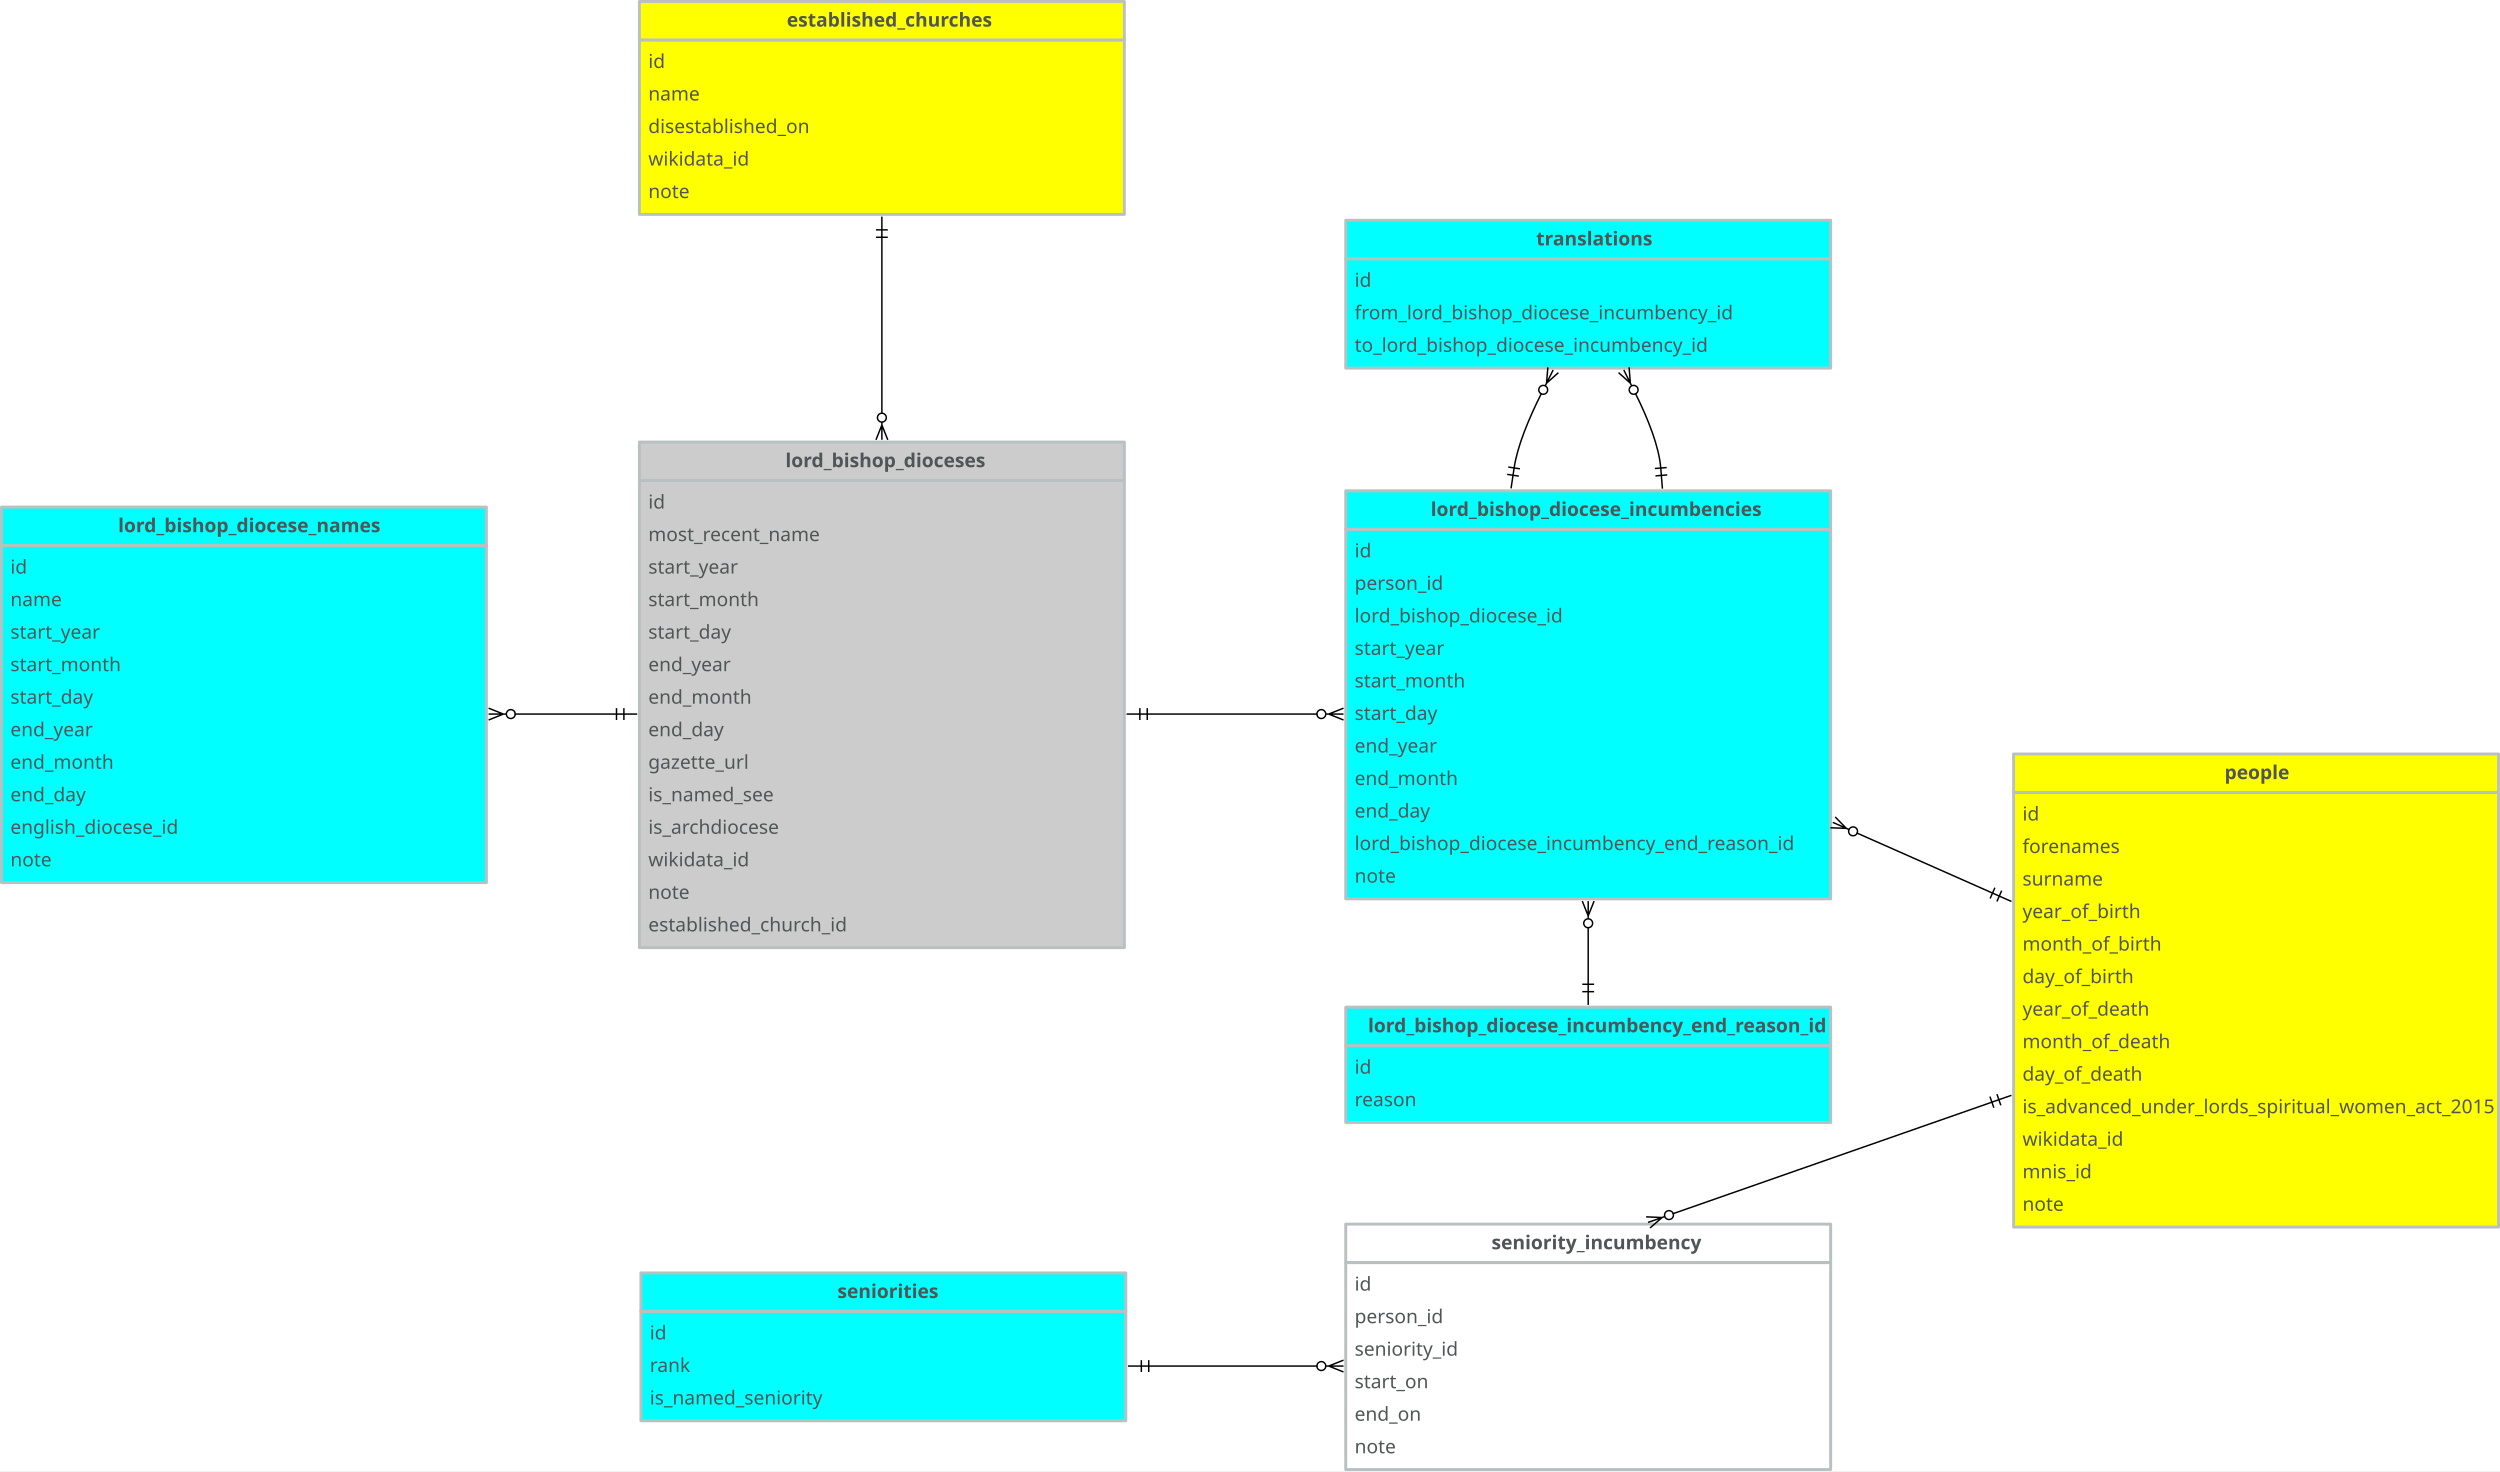
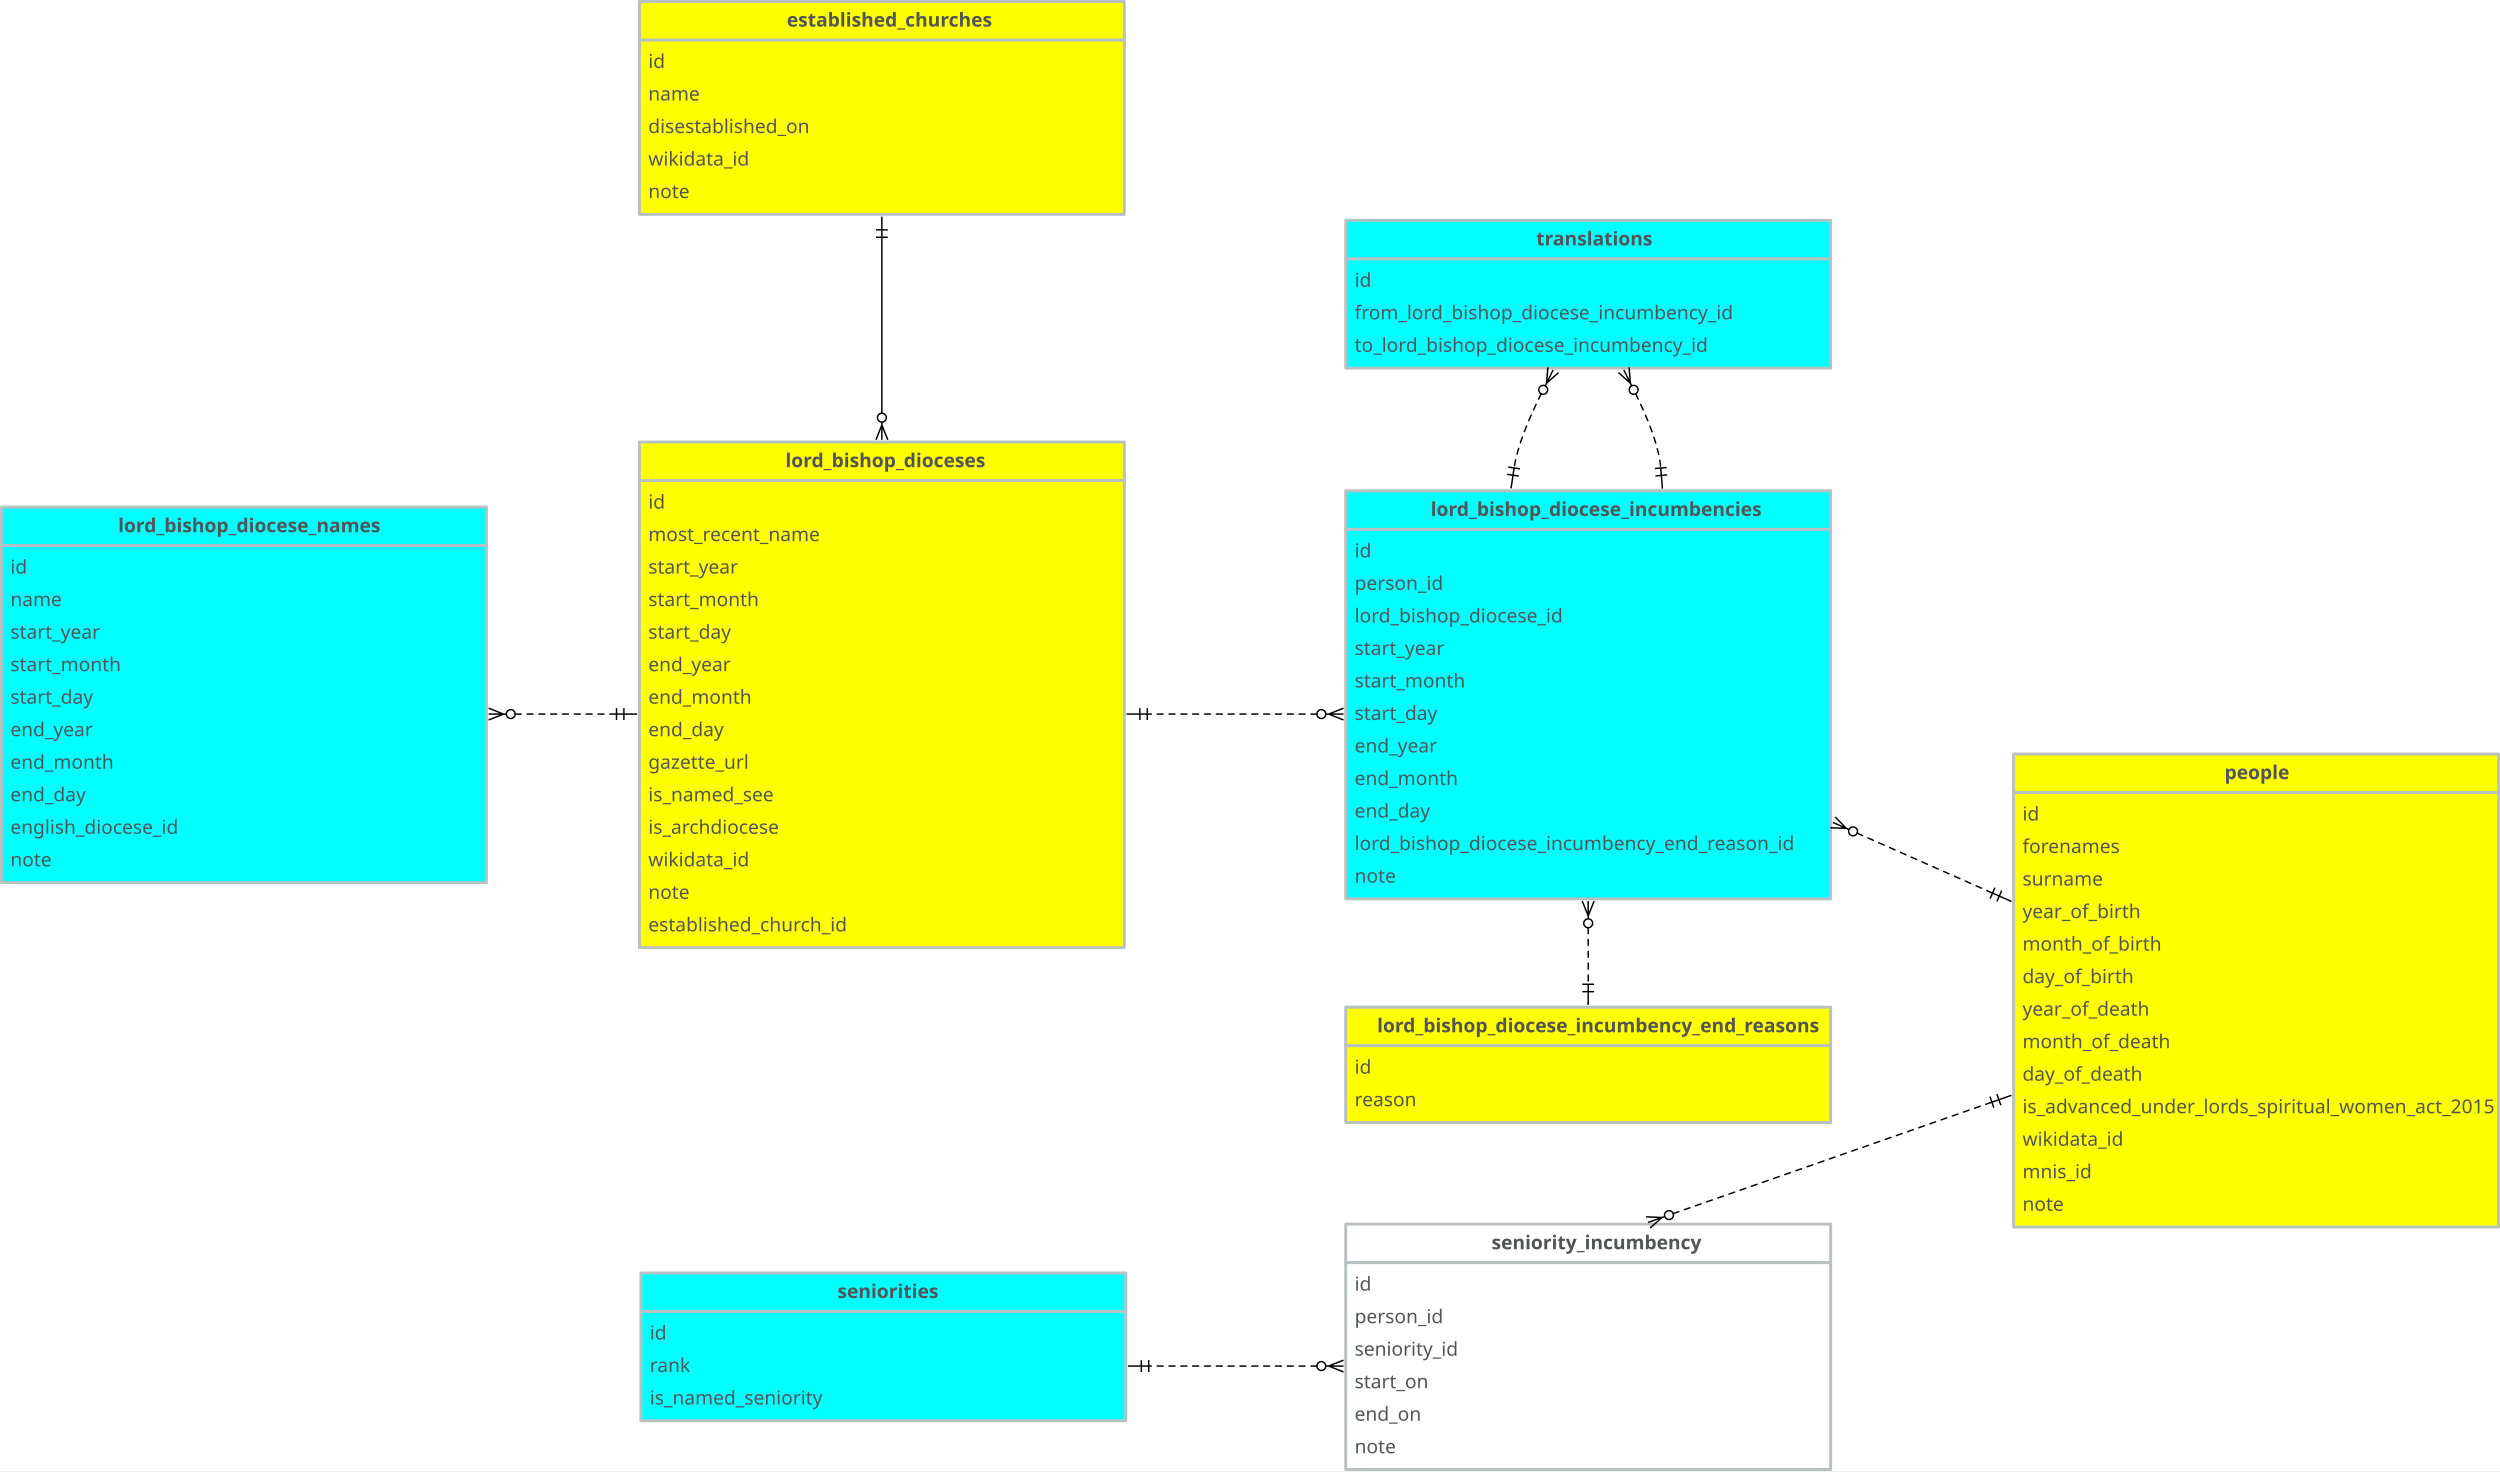
<svg xmlns="http://www.w3.org/2000/svg" version="1.1" viewBox="-1199.5 -275 1691 995" width="1691" height="995">
  <defs>
    <marker orient="auto" overflow="visible" markerUnits="strokeWidth" id="DoubleBar_Marker" stroke-linejoin="miter" stroke-miterlimit="10" viewBox="-1 -5 16 10" markerWidth="16" markerHeight="10" color="black">
      <g>
        <path d="M 14 0 L 0 0 M 5 4 L 5 -4 M 0 4 L 0 -4" fill="none" stroke="currentColor" stroke-width="1" />
      </g>
    </marker>
    <marker orient="auto" overflow="visible" markerUnits="strokeWidth" id="CrowBall_Marker" stroke-linejoin="miter" stroke-miterlimit="10" viewBox="-19 -5 20 10" markerWidth="20" markerHeight="10" color="black">
      <g>
        <path d="M -18 0 L -6 0 M -18 -4 L -8 0 L -18 4 M -.879 -2.121 C .293 -.95 .293 .95 -.879 2.121 C -2.05 3.293 -3.95 3.293 -5.121 2.121 C -6.293 .95 -6.293 -.95 -5.121 -2.121 C -3.95 -3.293 -2.05 -3.293 -.879 -2.121" fill="none" stroke="currentColor" stroke-width="1" />
      </g>
    </marker>
  </defs>
  <g id="Canvas_1" stroke-opacity="1" fill="none" stroke="none" fill-opacity="1" stroke-dasharray="none">
    <rect fill="white" x="-1199.5" y="-275" width="1691" height="995" />
    <g id="Canvas_1_Layer_1">
      <g id="Group_47">
        <g id="Graphic_49">
          <rect x="162.5" y="261" width="328" height="294" fill="yellow" />
          <rect x="162.5" y="261" width="328" height="294" stroke="#b9c0c1" stroke-linecap="round" stroke-linejoin="round" stroke-width="2" />
          <text transform="translate(168.5 267)" fill="#515556">
            <tspan font-family="Avenir" font-size="13" fill="#515556" x="0" y="13">id</tspan>
            <tspan font-family="Avenir" font-size="13" fill="#515556" x="0" y="35">forenames</tspan>
            <tspan font-family="Avenir" font-size="13" fill="#515556" x="0" y="57">surname</tspan>
            <tspan font-family="Avenir" font-size="13" fill="#515556" x="0" y="79">year_of_birth</tspan>
            <tspan font-family="Avenir" font-size="13" fill="#515556" x="0" y="101">month_of_birth</tspan>
            <tspan font-family="Avenir" font-size="13" fill="#515556" x="0" y="123">day_of_birth</tspan>
            <tspan font-family="Avenir" font-size="13" fill="#515556" x="0" y="145">year_of_death</tspan>
            <tspan font-family="Avenir" font-size="13" fill="#515556" x="0" y="167">month_of_death</tspan>
            <tspan font-family="Avenir" font-size="13" fill="#515556" x="0" y="189">day_of_death</tspan>
            <tspan font-family="Avenir" font-size="13" fill="#515556" x="0" y="211">is_advanced_under_lords_spiritual_women_act_2015</tspan>
            <tspan font-family="Avenir" font-size="13" fill="#515556" x="0" y="233">wikidata_id</tspan>
            <tspan font-family="Avenir" font-size="13" fill="#515556" x="0" y="255">mnis_id</tspan>
            <tspan font-family="Avenir" font-size="13" fill="#515556" x="0" y="277">note</tspan>
          </text>
        </g>
        <g id="Graphic_48">
          <rect x="162.5" y="235" width="328" height="26" fill="yellow" />
          <rect x="162.5" y="235" width="328" height="26" stroke="#b9c0c1" stroke-linecap="round" stroke-linejoin="round" stroke-width="2" />
          <text transform="translate(168.5 239)" fill="#515556">
            <tspan font-family="Avenir" font-weight="bold" font-size="13" fill="#515556" x="136.693" y="13">people</tspan>
          </text>
        </g>
      </g>
      <g id="Group_42">
        <g id="Graphic_44">
-           <rect x="-767" y="50" width="328" height="316" fill="#ccc" />
+           <rect x="-767" y="50" width="328" height="316" fill="yellow" />
          <rect x="-767" y="50" width="328" height="316" stroke="#b9c0c1" stroke-linecap="round" stroke-linejoin="round" stroke-width="2" />
          <text transform="translate(-761 56)" fill="#515556">
            <tspan font-family="Avenir" font-size="13" fill="#515556" x="0" y="13">id</tspan>
            <tspan font-family="Avenir" font-size="13" fill="#515556" x="0" y="35">most_recent_name</tspan>
            <tspan font-family="Avenir" font-size="13" fill="#515556" x="0" y="57">start_year</tspan>
            <tspan font-family="Avenir" font-size="13" fill="#515556" x="0" y="79">start_month</tspan>
            <tspan font-family="Avenir" font-size="13" fill="#515556" x="0" y="101">start_day</tspan>
            <tspan font-family="Avenir" font-size="13" fill="#515556" x="0" y="123">end_year</tspan>
            <tspan font-family="Avenir" font-size="13" fill="#515556" x="0" y="145">end_month</tspan>
            <tspan font-family="Avenir" font-size="13" fill="#515556" x="0" y="167">end_day</tspan>
            <tspan font-family="Avenir" font-size="13" fill="#515556" x="0" y="189">gazette_url</tspan>
            <tspan font-family="Avenir" font-size="13" fill="#515556" x="0" y="211">is_named_see</tspan>
            <tspan font-family="Avenir" font-size="13" fill="#515556" x="0" y="233">is_archdiocese</tspan>
            <tspan font-family="Avenir" font-size="13" fill="#515556" x="0" y="255">wikidata_id</tspan>
            <tspan font-family="Avenir" font-size="13" fill="#515556" x="0" y="277">note</tspan>
            <tspan font-family="Avenir" font-size="13" fill="#515556" x="0" y="299">established_church_id</tspan>
          </text>
        </g>
        <g id="Graphic_43">
-           <rect x="-767" y="24" width="328" height="26" fill="#ccc" />
+           <rect x="-767" y="24" width="328" height="26" fill="yellow" />
          <rect x="-767" y="24" width="328" height="26" stroke="#b9c0c1" stroke-linecap="round" stroke-linejoin="round" stroke-width="2" />
          <text transform="translate(-761 28)" fill="#515556">
            <tspan font-family="Avenir" font-weight="bold" font-size="13" fill="#515556" x="92.753" y="13">lord_bishop_dioceses</tspan>
          </text>
        </g>
      </g>
      <g id="Group_39">
        <g id="Graphic_41">
          <rect x="-289.25" y="83" width="328" height="250" fill="aqua" />
          <rect x="-289.25" y="83" width="328" height="250" stroke="#b9c0c1" stroke-linecap="round" stroke-linejoin="round" stroke-width="2" />
          <text transform="translate(-283.25 89)" fill="#515556">
            <tspan font-family="Avenir" font-size="13" fill="#515556" x="0" y="13">id</tspan>
            <tspan font-family="Avenir" font-size="13" fill="#515556" x="0" y="35">person_id</tspan>
            <tspan font-family="Avenir" font-size="13" fill="#515556" x="0" y="57">lord_bishop_diocese_id</tspan>
            <tspan font-family="Avenir" font-size="13" fill="#515556" x="0" y="79">start_year</tspan>
            <tspan font-family="Avenir" font-size="13" fill="#515556" x="0" y="101">start_month</tspan>
            <tspan font-family="Avenir" font-size="13" fill="#515556" x="0" y="123">start_day</tspan>
            <tspan font-family="Avenir" font-size="13" fill="#515556" x="0" y="145">end_year</tspan>
            <tspan font-family="Avenir" font-size="13" fill="#515556" x="0" y="167">end_month</tspan>
            <tspan font-family="Avenir" font-size="13" fill="#515556" x="0" y="189">end_day</tspan>
            <tspan font-family="Avenir" font-size="13" fill="#515556" x="0" y="211">lord_bishop_diocese_incumbency_end_reason_id</tspan>
            <tspan font-family="Avenir" font-size="13" fill="#515556" x="0" y="233">note</tspan>
          </text>
        </g>
        <g id="Graphic_40">
          <rect x="-289.25" y="57" width="328" height="26" fill="aqua" />
          <rect x="-289.25" y="57" width="328" height="26" stroke="#b9c0c1" stroke-linecap="round" stroke-linejoin="round" stroke-width="2" />
          <text transform="translate(-283.25 61)" fill="#515556">
            <tspan font-family="Avenir" font-weight="bold" font-size="13" fill="#515556" x="51.452" y="13">lord_bishop_diocese_incumbencies</tspan>
          </text>
        </g>
      </g>
      <g id="Line_38">
-         <line x1="56.666" y1="288.538" x2="148.241" y2="329.081" marker-end="url(#DoubleBar_Marker)" marker-start="url(#CrowBall_Marker)" stroke="black" stroke-linecap="round" stroke-linejoin="round" stroke-width="1" />
+         <line x1="56.666" y1="288.538" x2="148.241" y2="329.081" marker-end="url(#DoubleBar_Marker)" marker-start="url(#CrowBall_Marker)" stroke="black" stroke-linecap="round" stroke-linejoin="round" stroke-dasharray="4.0,4.0" stroke-width="1" />
      </g>
      <g id="Line_37">
-         <line x1="-308.75" y1="208" x2="-423.5" y2="208" marker-end="url(#DoubleBar_Marker)" marker-start="url(#CrowBall_Marker)" stroke="black" stroke-linecap="round" stroke-linejoin="round" stroke-width="1" />
+         <line x1="-308.75" y1="208" x2="-423.5" y2="208" marker-end="url(#DoubleBar_Marker)" marker-start="url(#CrowBall_Marker)" stroke="black" stroke-linecap="round" stroke-linejoin="round" stroke-dasharray="4.0,4.0" stroke-width="1" />
      </g>
      <g id="Group_17">
        <g id="Graphic_19">
          <rect x="-766" y="612" width="328" height="74" fill="aqua" />
          <rect x="-766" y="612" width="328" height="74" stroke="#b9c0c1" stroke-linecap="round" stroke-linejoin="round" stroke-width="2" />
          <text transform="translate(-760 618)" fill="#515556">
            <tspan font-family="Avenir" font-size="13" fill="#515556" x="0" y="13">id</tspan>
            <tspan font-family="Avenir" font-size="13" fill="#515556" x="0" y="35">rank</tspan>
            <tspan font-family="Avenir" font-size="13" fill="#515556" x="0" y="57">is_named_seniority</tspan>
          </text>
        </g>
        <g id="Graphic_18">
          <rect x="-766" y="586" width="328" height="26" fill="aqua" />
          <rect x="-766" y="586" width="328" height="26" stroke="#b9c0c1" stroke-linecap="round" stroke-linejoin="round" stroke-width="2" />
          <text transform="translate(-760 590)" fill="#515556">
            <tspan font-family="Avenir" font-weight="bold" font-size="13" fill="#515556" x="126.936" y="13">seniorities</tspan>
          </text>
        </g>
      </g>
      <g id="Group_14">
        <g id="Graphic_16">
          <rect x="-289.25" y="579" width="328" height="140" stroke="#b9c0c1" stroke-linecap="round" stroke-linejoin="round" stroke-width="2" />
          <text transform="translate(-283.25 585)" fill="#515556">
            <tspan font-family="Avenir" font-size="13" fill="#515556" x="0" y="13">id</tspan>
            <tspan font-family="Avenir" font-size="13" fill="#515556" x="0" y="35">person_id</tspan>
            <tspan font-family="Avenir" font-size="13" fill="#515556" x="0" y="57">seniority_id</tspan>
            <tspan font-family="Avenir" font-size="13" fill="#515556" x="0" y="79">start_on</tspan>
            <tspan font-family="Avenir" font-size="13" fill="#515556" x="0" y="101">end_on</tspan>
            <tspan font-family="Avenir" font-size="13" fill="#515556" x="0" y="123">note</tspan>
          </text>
        </g>
        <g id="Graphic_15">
          <rect x="-289.25" y="553" width="328" height="26" stroke="#b9c0c1" stroke-linecap="round" stroke-linejoin="round" stroke-width="2" />
          <text transform="translate(-283.25 557)" fill="#515556">
            <tspan font-family="Avenir" font-weight="bold" font-size="13" fill="#515556" x="92.623" y="13">seniority_incumbency</tspan>
          </text>
        </g>
      </g>
      <g id="Line_13">
-         <line x1="-67.759" y1="545.892" x2="147.813" y2="470.496" marker-end="url(#DoubleBar_Marker)" marker-start="url(#CrowBall_Marker)" stroke="black" stroke-linecap="round" stroke-linejoin="round" stroke-width="1" />
+         <line x1="-67.759" y1="545.892" x2="147.813" y2="470.496" marker-end="url(#DoubleBar_Marker)" marker-start="url(#CrowBall_Marker)" stroke="black" stroke-linecap="round" stroke-linejoin="round" stroke-dasharray="4.0,4.0" stroke-width="1" />
      </g>
      <g id="Line_12">
-         <line x1="-308.75" y1="649" x2="-422.5" y2="649" marker-end="url(#DoubleBar_Marker)" marker-start="url(#CrowBall_Marker)" stroke="black" stroke-linecap="round" stroke-linejoin="round" stroke-width="1" />
+         <line x1="-308.75" y1="649" x2="-422.5" y2="649" marker-end="url(#DoubleBar_Marker)" marker-start="url(#CrowBall_Marker)" stroke="black" stroke-linecap="round" stroke-linejoin="round" stroke-dasharray="4.0,4.0" stroke-width="1" />
      </g>
      <g id="Group_50">
        <g id="Graphic_52">
          <rect x="-289.25" y="-100" width="328" height="74" fill="aqua" />
          <rect x="-289.25" y="-100" width="328" height="74" stroke="#b9c0c1" stroke-linecap="round" stroke-linejoin="round" stroke-width="2" />
          <text transform="translate(-283.25 -94)" fill="#515556">
            <tspan font-family="Avenir" font-size="13" fill="#515556" x="0" y="13">id</tspan>
            <tspan font-family="Avenir" font-size="13" fill="#515556" x="0" y="35">from_lord_bishop_diocese_incumbency_id</tspan>
            <tspan font-family="Avenir" font-size="13" fill="#515556" x="0" y="57">to_lord_bishop_diocese_incumbency_id</tspan>
          </text>
        </g>
        <g id="Graphic_51">
          <rect x="-289.25" y="-126" width="328" height="26" fill="aqua" />
          <rect x="-289.25" y="-126" width="328" height="26" stroke="#b9c0c1" stroke-linecap="round" stroke-linejoin="round" stroke-width="2" />
          <text transform="translate(-283.25 -122)" fill="#515556">
            <tspan font-family="Avenir" font-weight="bold" font-size="13" fill="#515556" x="122.848" y="13">translations</tspan>
          </text>
        </g>
      </g>
      <g id="Line_53">
-         <path d="M -93.172 -8.639 C -84.585 8.683 -77.334 27.091 -76.165 41.575" marker-end="url(#DoubleBar_Marker)" marker-start="url(#CrowBall_Marker)" stroke="black" stroke-linecap="round" stroke-linejoin="round" stroke-width="1" />
+         <path d="M -93.172 -8.639 C -84.585 8.683 -77.334 27.091 -76.165 41.575" marker-end="url(#DoubleBar_Marker)" marker-start="url(#CrowBall_Marker)" stroke="black" stroke-linecap="round" stroke-linejoin="round" stroke-dasharray="4.0,4.0" stroke-width="1" />
      </g>
      <g id="Line_54">
-         <path d="M -157.013 -8.64 C -165.606 8.52 -173.153 26.818 -175.354 41.507" marker-end="url(#DoubleBar_Marker)" marker-start="url(#CrowBall_Marker)" stroke="black" stroke-linecap="round" stroke-linejoin="round" stroke-width="1" />
+         <path d="M -157.013 -8.64 C -165.606 8.52 -173.153 26.818 -175.354 41.507" marker-end="url(#DoubleBar_Marker)" marker-start="url(#CrowBall_Marker)" stroke="black" stroke-linecap="round" stroke-linejoin="round" stroke-dasharray="4.0,4.0" stroke-width="1" />
      </g>
      <g id="Group_55">
        <g id="Graphic_57">
-           <rect x="-289.25" y="432.25" width="328" height="52" fill="aqua" />
+           <rect x="-289.25" y="432.25" width="328" height="52" fill="yellow" />
          <rect x="-289.25" y="432.25" width="328" height="52" stroke="#b9c0c1" stroke-linecap="round" stroke-linejoin="round" stroke-width="2" />
          <text transform="translate(-283.25 438.25)" fill="#515556">
            <tspan font-family="Avenir" font-size="13" fill="#515556" x="0" y="13">id</tspan>
            <tspan font-family="Avenir" font-size="13" fill="#515556" x="0" y="35">reason</tspan>
          </text>
        </g>
        <g id="Graphic_56">
-           <rect x="-289.25" y="406.25" width="328" height="26" fill="aqua" />
+           <rect x="-289.25" y="406.25" width="328" height="26" fill="yellow" />
          <rect x="-289.25" y="406.25" width="328" height="26" stroke="#b9c0c1" stroke-linecap="round" stroke-linejoin="round" stroke-width="2" />
          <text transform="translate(-283.25 410.25)" fill="#515556">
-             <tspan font-family="Avenir" font-weight="bold" font-size="13" fill="#515556" x="9.079" y="13">lord_bishop_diocese_incumbency_end_reason_id</tspan>
+             <tspan font-family="Avenir" font-weight="bold" font-size="13" fill="#515556" x="15.227" y="13">lord_bishop_diocese_incumbency_end_reasons</tspan>
          </text>
        </g>
      </g>
      <g id="Line_58">
-         <line x1="-125.25" y1="352.5" x2="-125.25" y2="390.75" marker-end="url(#DoubleBar_Marker)" marker-start="url(#CrowBall_Marker)" stroke="black" stroke-linecap="round" stroke-linejoin="round" stroke-width="1" />
+         <line x1="-125.25" y1="352.5" x2="-125.25" y2="390.75" marker-end="url(#DoubleBar_Marker)" marker-start="url(#CrowBall_Marker)" stroke="black" stroke-linecap="round" stroke-linejoin="round" stroke-dasharray="4.0,4.0" stroke-width="1" />
      </g>
      <g id="Group_59">
        <g id="Graphic_61">
          <rect x="-1198.5" y="94" width="328" height="228" fill="aqua" />
          <rect x="-1198.5" y="94" width="328" height="228" stroke="#b9c0c1" stroke-linecap="round" stroke-linejoin="round" stroke-width="2" />
          <text transform="translate(-1192.5 100)" fill="#515556">
            <tspan font-family="Avenir" font-size="13" fill="#515556" x="0" y="13">id</tspan>
            <tspan font-family="Avenir" font-size="13" fill="#515556" x="0" y="35">name</tspan>
            <tspan font-family="Avenir" font-size="13" fill="#515556" x="0" y="57">start_year</tspan>
            <tspan font-family="Avenir" font-size="13" fill="#515556" x="0" y="79">start_month</tspan>
            <tspan font-family="Avenir" font-size="13" fill="#515556" x="0" y="101">start_day</tspan>
            <tspan font-family="Avenir" font-size="13" fill="#515556" x="0" y="123">end_year</tspan>
            <tspan font-family="Avenir" font-size="13" fill="#515556" x="0" y="145">end_month</tspan>
            <tspan font-family="Avenir" font-size="13" fill="#515556" x="0" y="167">end_day</tspan>
            <tspan font-family="Avenir" font-size="13" fill="#515556" x="0" y="189">english_diocese_id</tspan>
            <tspan font-family="Avenir" font-size="13" fill="#515556" x="0" y="211">note</tspan>
          </text>
        </g>
        <g id="Graphic_60">
          <rect x="-1198.5" y="68" width="328" height="26" fill="aqua" />
          <rect x="-1198.5" y="68" width="328" height="26" stroke="#b9c0c1" stroke-linecap="round" stroke-linejoin="round" stroke-width="2" />
          <text transform="translate(-1192.5 72)" fill="#515556">
            <tspan font-family="Avenir" font-weight="bold" font-size="13" fill="#515556" x="72.895" y="13">lord_bishop_diocese_names</tspan>
          </text>
        </g>
      </g>
      <g id="Line_62">
-         <line x1="-851" y1="208" x2="-782.5" y2="208" marker-end="url(#DoubleBar_Marker)" marker-start="url(#CrowBall_Marker)" stroke="black" stroke-linecap="round" stroke-linejoin="round" stroke-width="1" />
+         <line x1="-851" y1="208" x2="-782.5" y2="208" marker-end="url(#DoubleBar_Marker)" marker-start="url(#CrowBall_Marker)" stroke="black" stroke-linecap="round" stroke-linejoin="round" stroke-dasharray="4.0,4.0" stroke-width="1" />
      </g>
      <g id="Group_71">
        <g id="Graphic_73">
          <rect x="-767" y="-248" width="328" height="118" fill="yellow" />
          <rect x="-767" y="-248" width="328" height="118" stroke="#b9c0c1" stroke-linecap="round" stroke-linejoin="round" stroke-width="2" />
          <text transform="translate(-761 -242)" fill="#515556">
            <tspan font-family="Avenir" font-size="13" fill="#515556" x="0" y="13">id</tspan>
            <tspan font-family="Avenir" font-size="13" fill="#515556" x="0" y="35">name</tspan>
            <tspan font-family="Avenir" font-size="13" fill="#515556" x="0" y="57">disestablished_on</tspan>
            <tspan font-family="Avenir" font-size="13" fill="#515556" x="0" y="79">wikidata_id</tspan>
            <tspan font-family="Avenir" font-size="13" fill="#515556" x="0" y="101">note</tspan>
          </text>
        </g>
        <g id="Graphic_72">
          <rect x="-767" y="-274" width="328" height="26" fill="yellow" />
          <rect x="-767" y="-274" width="328" height="26" stroke="#b9c0c1" stroke-linecap="round" stroke-linejoin="round" stroke-width="2" />
          <text transform="translate(-761 -270)" fill="#515556">
            <tspan font-family="Avenir" font-weight="bold" font-size="13" fill="#515556" x="93.702" y="13">established_churches</tspan>
          </text>
        </g>
      </g>
      <g id="Line_74">
        <line x1="-603" y1="4.5" x2="-603" y2="-114.5" marker-end="url(#DoubleBar_Marker)" marker-start="url(#CrowBall_Marker)" stroke="black" stroke-linecap="round" stroke-linejoin="round" stroke-width="1" />
      </g>
    </g>
  </g>
</svg>
